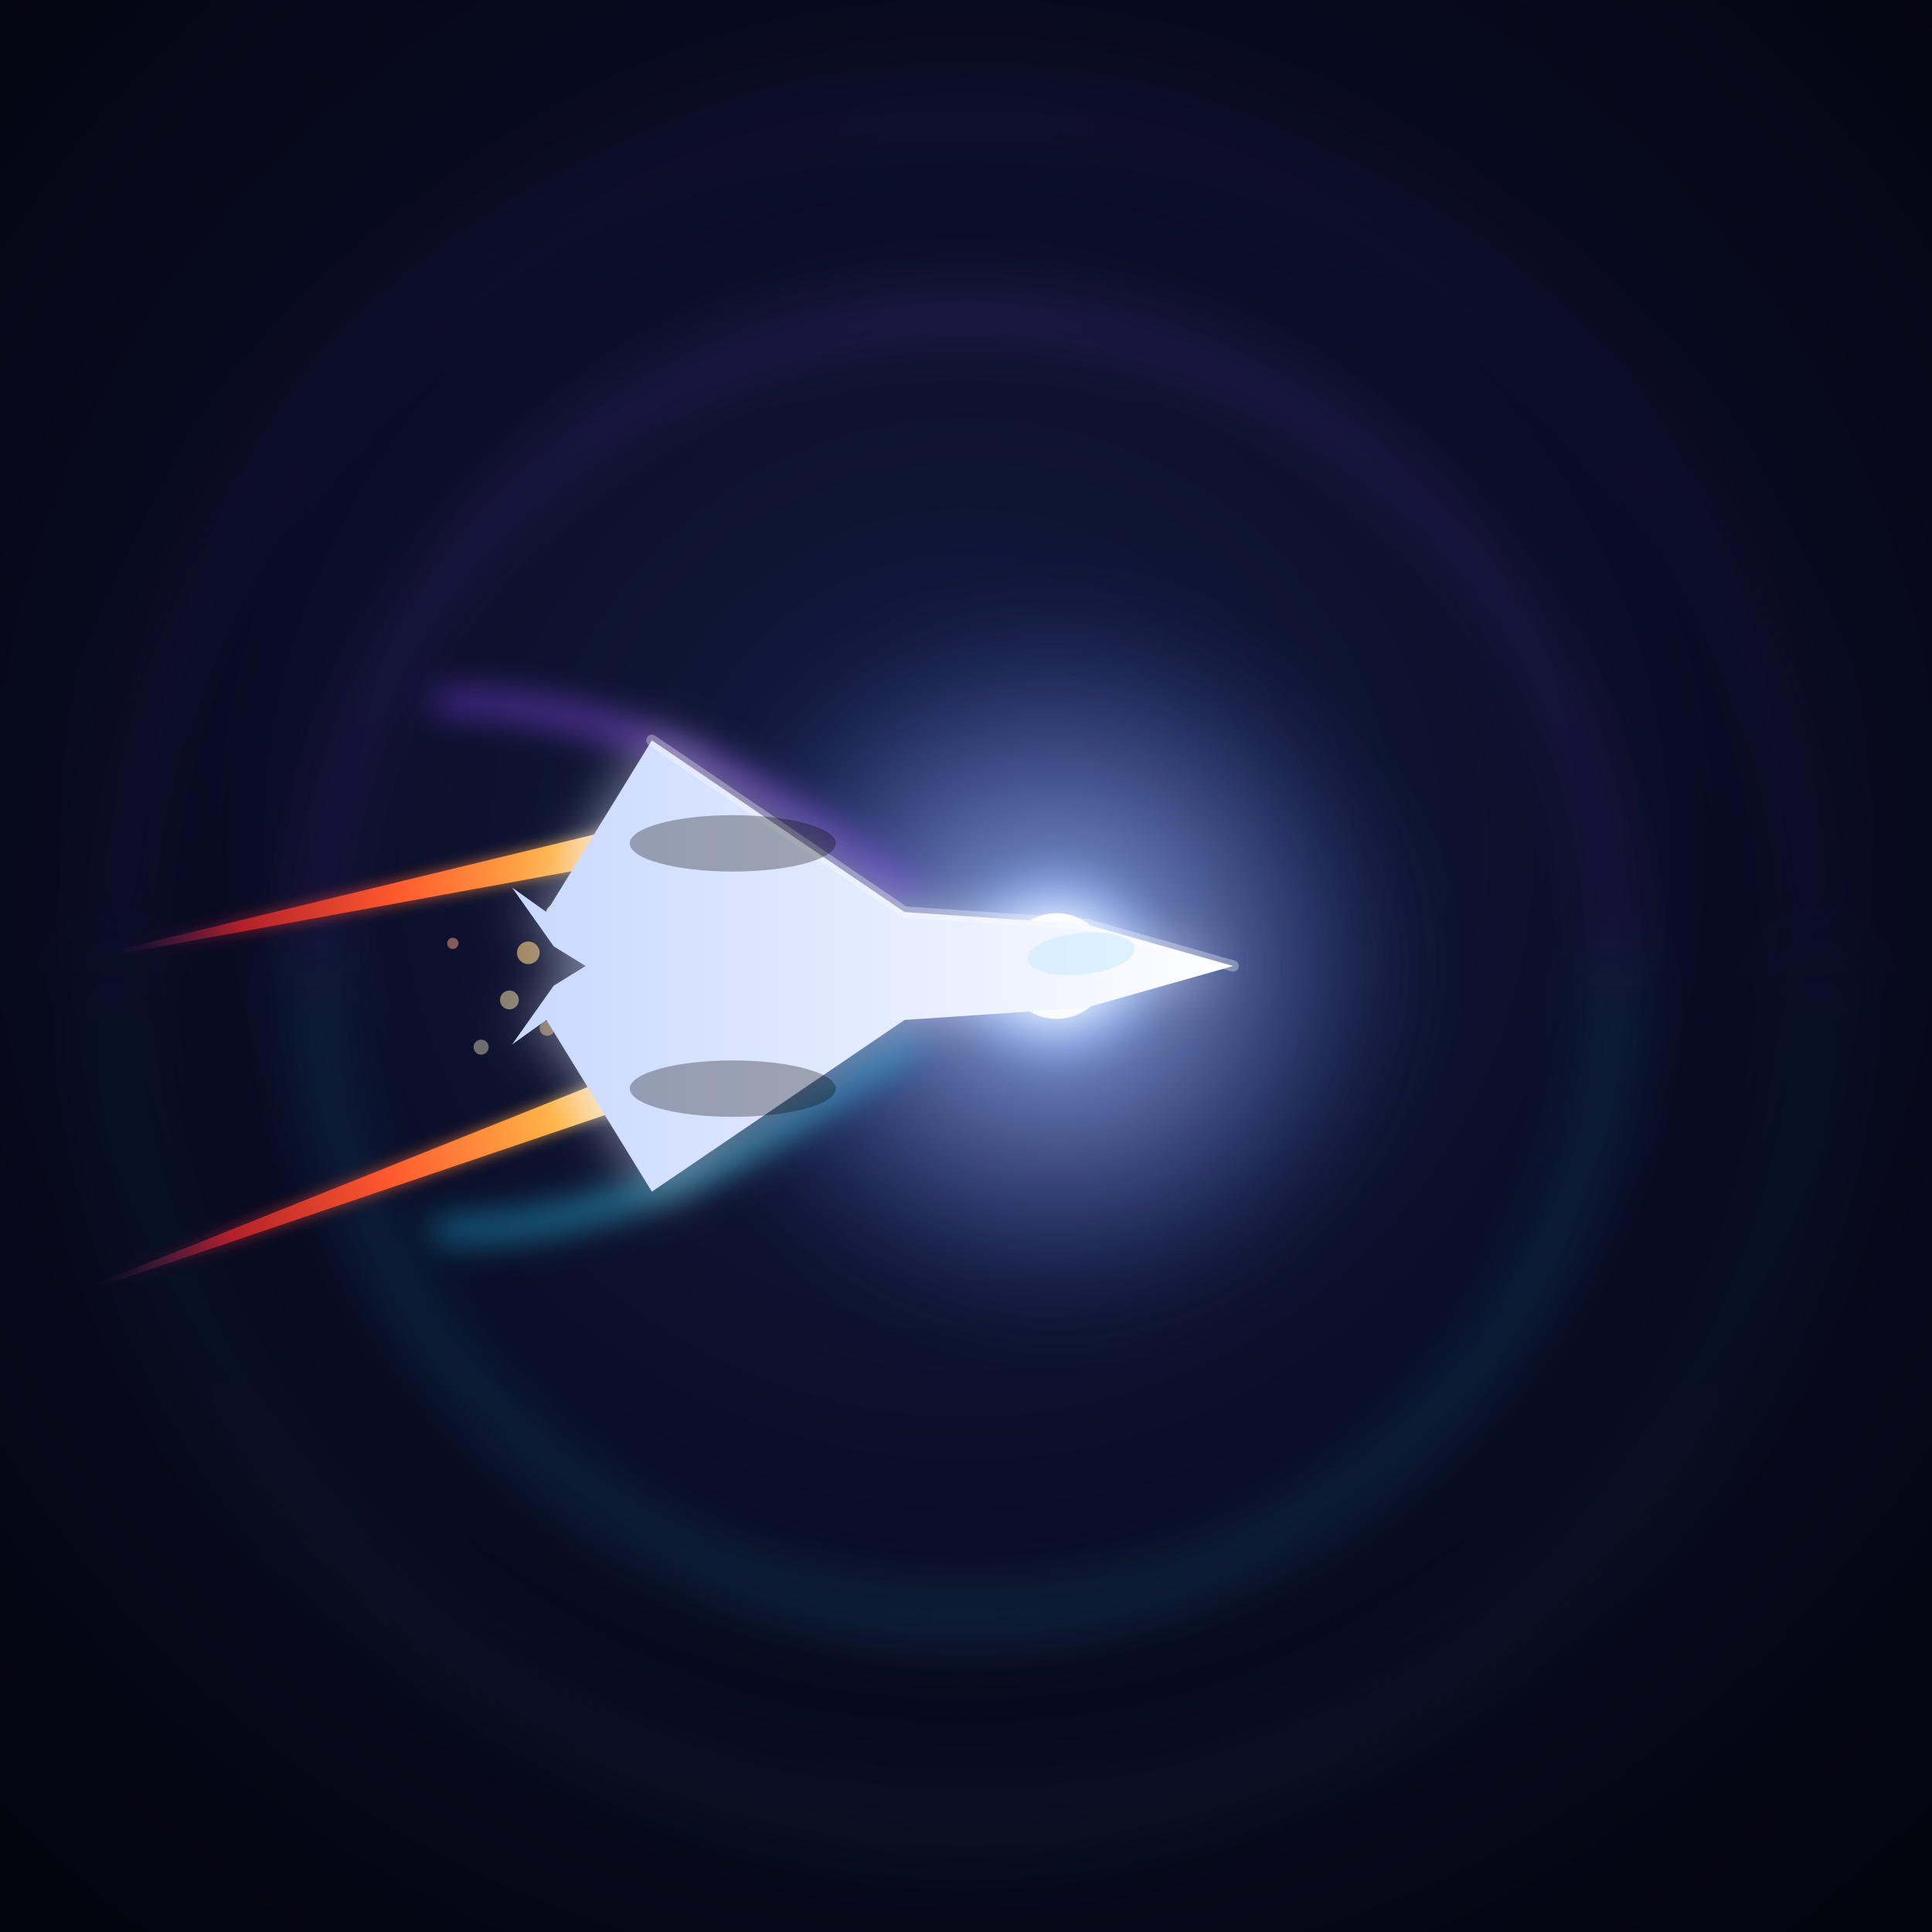
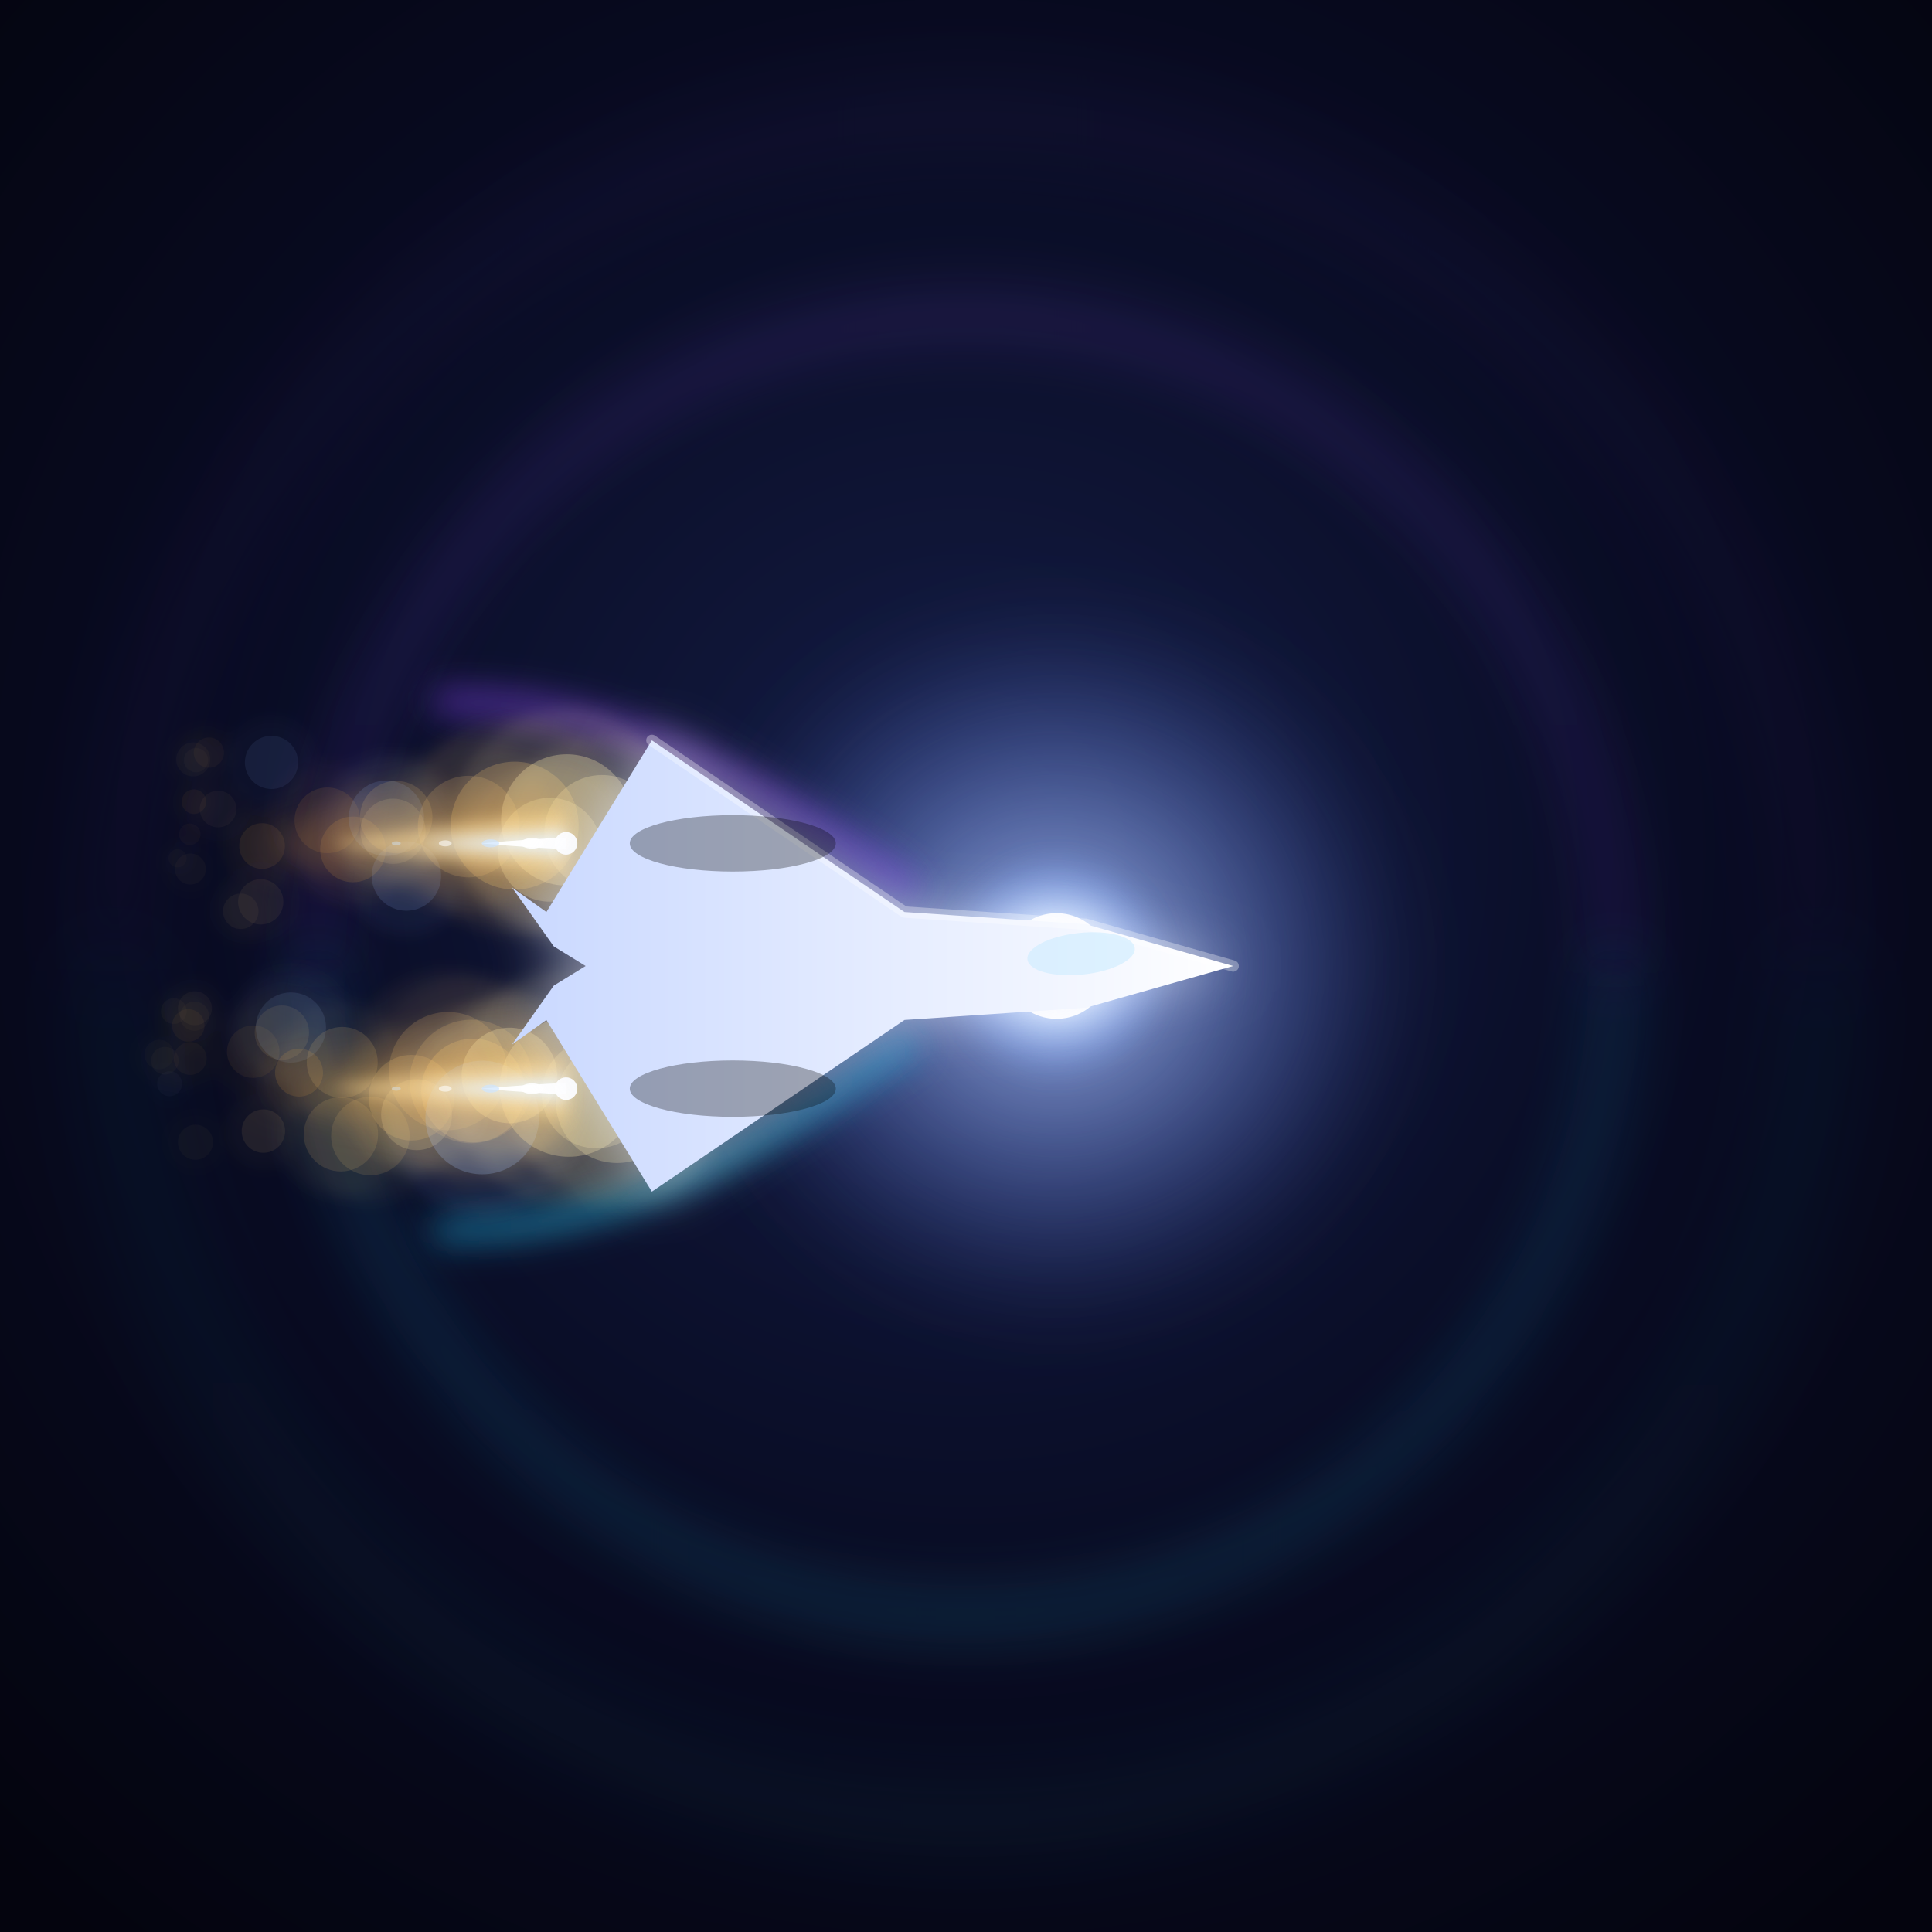
<svg xmlns="http://www.w3.org/2000/svg" width="1024" height="1024" viewBox="0 0 1024 1024">
  <defs>
    <radialGradient id="bgGrd" cx="50%" cy="44%" r="72%">
      <stop offset="0%" stop-color="#141c44" />
      <stop offset="55%" stop-color="#080b22" />
      <stop offset="100%" stop-color="#04040e" />
    </radialGradient>
    <linearGradient id="purpleGrd" x1="0" y1="0" x2="1" y2="0">
      <stop offset="0%" stop-color="#7a3ce0" />
      <stop offset="50%" stop-color="#a75bff" />
      <stop offset="100%" stop-color="#7a3ce0" />
    </linearGradient>
    <linearGradient id="cyanGrd" x1="0" y1="0" x2="1" y2="0">
      <stop offset="0%" stop-color="#1aa8d6" />
      <stop offset="50%" stop-color="#3fe0ff" />
      <stop offset="100%" stop-color="#1aa8d6" />
    </linearGradient>
    <radialGradient id="coreGrd" cx="50%" cy="50%" r="50%">
      <stop offset="0%" stop-color="#ffffff" />
      <stop offset="35%" stop-color="#d7e8ff" />
      <stop offset="100%" stop-color="#6f9cff" stop-opacity="0" />
    </radialGradient>
    <radialGradient id="coreHalo" cx="50%" cy="50%" r="50%">
      <stop offset="0%" stop-color="#bcd4ff" stop-opacity="0.9" />
      <stop offset="100%" stop-color="#5b7fff" stop-opacity="0" />
    </radialGradient>
    <linearGradient id="shipGrd" x1="0" y1="0" x2="1" y2="0">
      <stop offset="0%" stop-color="#c9d8ff" />
      <stop offset="100%" stop-color="#ffffff" />
    </linearGradient>
-     <linearGradient id="flameGrdA" gradientUnits="userSpaceOnUse" x1="333.8" y1="447" x2="59.9" y2="505.2">
-       <stop offset="0%" stop-color="#fff6d9" />
-       <stop offset="15%" stop-color="#ffb347" />
-       <stop offset="45%" stop-color="#ff5a2e" />
-       <stop offset="75%" stop-color="#b3202a" />
-       <stop offset="100%" stop-color="#4a1a55" stop-opacity="0" />
-     </linearGradient>
-     <linearGradient id="flameGrdB" gradientUnits="userSpaceOnUse" x1="333.8" y1="577" x2="52" y2="680">
-       <stop offset="0%" stop-color="#fff6d9" />
-       <stop offset="15%" stop-color="#ffb347" />
-       <stop offset="45%" stop-color="#ff5a2e" />
-       <stop offset="75%" stop-color="#b3202a" />
-       <stop offset="100%" stop-color="#4a1a55" stop-opacity="0" />
-     </linearGradient>
    <filter id="blur0" x="-50%" y="-50%" width="200%" height="200%">
      <feGaussianBlur stdDeviation="22" />
    </filter>
    <filter id="blur1" x="-50%" y="-50%" width="200%" height="200%">
      <feGaussianBlur stdDeviation="16" />
    </filter>
    <filter id="coreBlur" x="-100%" y="-100%" width="300%" height="300%">
      <feGaussianBlur stdDeviation="26" />
    </filter>
    <filter id="coreBlurTight" x="-100%" y="-100%" width="300%" height="300%">
      <feGaussianBlur stdDeviation="6" />
    </filter>
    <filter id="trailBlur" x="-100%" y="-100%" width="300%" height="300%">
      <feGaussianBlur stdDeviation="9" />
    </filter>
    <filter id="shipGlow" x="-200%" y="-200%" width="500%" height="500%">
      <feGaussianBlur stdDeviation="14" />
    </filter>
    <filter id="flameBlur" x="-100%" y="-100%" width="300%" height="300%">
      <feGaussianBlur stdDeviation="4" />
    </filter>
+     <filter id="abGlow" x="-150%" y="-150%" width="400%" height="400%">
+       <feGaussianBlur stdDeviation="11" />
+     </filter>
  </defs>
  <rect width="1024" height="1024" fill="url(#bgGrd)" />
  <circle cx="560" cy="512" r="190" fill="url(#coreHalo)" filter="url(#coreBlur)" />
  <path d="M 60 512 A 452 452 0 0 1 964 512" fill="none" stroke="url(#purpleGrd)" stroke-width="6" stroke-linecap="round" opacity="0.28" filter="url(#blur0)" />
  <path d="M 964 512 A 452 452 0 0 1 60 512" fill="none" stroke="url(#cyanGrd)" stroke-width="6" stroke-linecap="round" opacity="0.28" filter="url(#blur0)" />
  <path d="M 168 512 A 344 344 0 0 1 856 512" fill="none" stroke="url(#purpleGrd)" stroke-width="8" stroke-linecap="round" opacity="0.4" filter="url(#blur1)" />
  <path d="M 856 512 A 344 344 0 0 1 168 512" fill="none" stroke="url(#cyanGrd)" stroke-width="8" stroke-linecap="round" opacity="0.4" filter="url(#blur1)" />
  <path d="M 236 372 C 340 372 420 430 480 470" fill="none" stroke="url(#purpleGrd)" stroke-width="14" stroke-linecap="round" opacity="0.55" filter="url(#trailBlur)" />
  <path d="M 236 652 C 340 652 420 594 480 554" fill="none" stroke="url(#cyanGrd)" stroke-width="14" stroke-linecap="round" opacity="0.55" filter="url(#trailBlur)" />
  <circle cx="560" cy="512" r="60" fill="url(#coreGrd)" filter="url(#coreBlurTight)" />
  <circle cx="560" cy="512" r="28" fill="#ffffff" />
-   <path d="M 331.9 438.2 L 59.7 504.2 L 60.1 506.2 L 335.7 455.8 Z" fill="url(#flameGrdA)" filter="url(#flameBlur)" opacity="0.7" />
-   <path d="M 330.7 568.5 L 52 680 L 52.4 682 L 336.9 585.5 Z" fill="url(#flameGrdB)" filter="url(#flameBlur)" opacity="0.7" />
-   <path d="M 331.9 438.2 L 59.7 504.2 L 60.1 506.2 L 335.7 455.8 Z" fill="url(#flameGrdA)" />
-   <path d="M 330.7 568.5 L 52 680 L 52.4 682 L 336.9 585.5 Z" fill="url(#flameGrdB)" />
-   <circle cx="333.8" cy="447" r="14" fill="#fff6d9" filter="url(#flameBlur)" opacity="0.85" />
-   <circle cx="333.8" cy="577" r="14" fill="#fff6d9" filter="url(#flameBlur)" opacity="0.85" />
-   <circle cx="310" cy="470" r="7" fill="#fff2c9" opacity="0.85" />
-   <circle cx="295" cy="485" r="6" fill="#ffe9a8" opacity="0.75" />
-   <circle cx="325" cy="500" r="5" fill="#fff2c9" opacity="0.7" />
-   <circle cx="280" cy="505" r="6" fill="#ffcf7a" opacity="0.6" />
-   <circle cx="305" cy="520" r="4" fill="#fff2c9" opacity="0.55" />
-   <circle cx="270" cy="530" r="5" fill="#ffe9a8" opacity="0.5" />
-   <circle cx="240" cy="500" r="3" fill="#ff9f80" opacity="0.5" />
-   <circle cx="290" cy="545" r="4" fill="#ffcf7a" opacity="0.45" />
-   <circle cx="255" cy="555" r="4" fill="#fff2c9" opacity="0.4" />
-   <circle cx="315" cy="540" r="3" fill="#ffe9a8" opacity="0.4" />
+   <g filter="url(#flameBlur)">
+     <circle cx="94.1" cy="454.9" r="8.2" fill="#ffcf7a" opacity="0.01" />
+     <circle cx="100.6" cy="442.2" r="9.7" fill="#ffb347" opacity="0.01" />
+     <circle cx="100.9" cy="460.6" r="13.9" fill="#ffcf7a" opacity="0.01" />
+     <circle cx="102.4" cy="402.5" r="15.3" fill="#ffcf7a" opacity="0.01" />
+     <circle cx="103.9" cy="402.9" r="10.9" fill="#ffcf7a" opacity="0.01" />
+     <circle cx="110.7" cy="398.9" r="13.6" fill="#ffb347" opacity="0.02" />
+     <circle cx="102.8" cy="424.9" r="11.0" fill="#ffb347" opacity="0.02" />
+     <circle cx="115.6" cy="428.8" r="16.5" fill="#ffcf7a" opacity="0.02" />
+     <circle cx="127.6" cy="483.0" r="16.0" fill="#ffcf7a" opacity="0.02" />
+     <circle cx="138.2" cy="478.0" r="20.4" fill="#ffcf7a" opacity="0.02" />
+     <circle cx="138.9" cy="448.4" r="20.6" fill="#ffb347" opacity="0.03" />
+     <circle cx="143.9" cy="404.1" r="24.0" fill="#8fb8ff" opacity="0.03" />
+     <circle cx="173.5" cy="434.8" r="29.6" fill="#ffb347" opacity="0.04" />
+     <circle cx="187.1" cy="450.2" r="29.6" fill="#ffb347" opacity="0.05" />
+     <circle cx="204.8" cy="433.7" r="34.0" fill="#8fb8ff" opacity="0.05" />
+     <circle cx="208.3" cy="440.6" r="29.4" fill="#ffe9a8" opacity="0.05" />
+     <circle cx="210.0" cy="433.1" r="32.6" fill="#ffcf7a" opacity="0.05" />
+     <circle cx="215.4" cy="464.3" r="31.3" fill="#8fb8ff" opacity="0.06" />
+     <circle cx="248.4" cy="438.1" r="45.7" fill="#ffcf7a" opacity="0.06" />
+     <circle cx="272.8" cy="437.6" r="57.6" fill="#ffcf7a" opacity="0.08" />
+     <circle cx="291.4" cy="450.4" r="46.8" fill="#ffedb0" opacity="0.10" />
+     <circle cx="300.4" cy="434.6" r="59.2" fill="#ffedb0" opacity="0.12" />
+     <circle cx="319.1" cy="441.4" r="52.0" fill="#ffedb0" opacity="0.10" />
+     <circle cx="84.4" cy="558.9" r="13.3" fill="#ffcf7a" opacity="0.01" />
+     <circle cx="89.9" cy="574.4" r="11.2" fill="#a8c8ff" opacity="0.01" />
+     <circle cx="87.4" cy="562.2" r="12.4" fill="#ffcf7a" opacity="0.01" />
+     <circle cx="92.1" cy="535.9" r="11.6" fill="#ffcf7a" opacity="0.01" />
+     <circle cx="103.1" cy="538.6" r="13.1" fill="#ffcf7a" opacity="0.01" />
+     <circle cx="99.8" cy="543.5" r="14.6" fill="#ffb347" opacity="0.02" />
+     <circle cx="100.8" cy="561.0" r="14.8" fill="#ffb347" opacity="0.02" />
+     <circle cx="103.3" cy="534.4" r="15.3" fill="#ffcf7a" opacity="0.02" />
+     <circle cx="103.6" cy="605.4" r="15.8" fill="#ffcf7a" opacity="0.01" />
+     <circle cx="139.6" cy="599.5" r="19.6" fill="#ffcf7a" opacity="0.03" />
+     <circle cx="134.2" cy="557.4" r="23.6" fill="#ffb347" opacity="0.02" />
+     <circle cx="149.4" cy="547.3" r="24.5" fill="#ffcf7a" opacity="0.04" />
+     <circle cx="154.2" cy="544.6" r="31.6" fill="#a8c8ff" opacity="0.04" />
+     <circle cx="158.5" cy="568.5" r="21.6" fill="#ffb347" opacity="0.05" />
+     <circle cx="180.7" cy="601.2" r="33.5" fill="#ffcf7a" opacity="0.05" />
+     <circle cx="181.4" cy="563.1" r="32.0" fill="#ffcf7a" opacity="0.05" />
+     <circle cx="196.3" cy="602.1" r="35.4" fill="#ffcf7a" opacity="0.05" />
+     <circle cx="220.8" cy="590.8" r="32.0" fill="#ffe9a8" opacity="0.07" />
+     <circle cx="218.1" cy="581.8" r="38.6" fill="#ffcf7a" opacity="0.07" />
+     <circle cx="237.5" cy="567.7" r="53.2" fill="#ffcf7a" opacity="0.06" />
+     <circle cx="250.8" cy="578.0" r="46.8" fill="#ffcf7a" opacity="0.08" />
+     <circle cx="249.8" cy="573.2" r="55.6" fill="#ffcf7a" opacity="0.06" />
+     <circle cx="255.6" cy="592.3" r="51.2" fill="#a8c8ff" opacity="0.09" />
+     <circle cx="270.0" cy="570.0" r="43.0" fill="#ffedb0" opacity="0.11" />
+     <circle cx="301.5" cy="576.4" r="62.4" fill="#ffedb0" opacity="0.11" />
+     <circle cx="316.1" cy="579.6" r="49.3" fill="#ffedb0" opacity="0.09" />
+     <circle cx="327.0" cy="584.0" r="55.1" fill="#ffedb0" opacity="0.10" />
+   </g>
+   <circle cx="94.1" cy="454.9" r="4.8" fill="#ffcf7a" opacity="0.02" />
+   <circle cx="100.6" cy="442.2" r="5.7" fill="#ffb347" opacity="0.03" />
+   <circle cx="100.9" cy="460.6" r="8.2" fill="#ffcf7a" opacity="0.03" />
+   <circle cx="102.4" cy="402.5" r="9.0" fill="#ffcf7a" opacity="0.03" />
+   <circle cx="103.9" cy="402.9" r="6.4" fill="#ffcf7a" opacity="0.03" />
+   <circle cx="110.7" cy="398.9" r="8.0" fill="#ffb347" opacity="0.04" />
+   <circle cx="102.8" cy="424.9" r="6.5" fill="#ffb347" opacity="0.05" />
+   <circle cx="115.6" cy="428.8" r="9.7" fill="#ffcf7a" opacity="0.04" />
+   <circle cx="127.6" cy="483.0" r="9.4" fill="#ffcf7a" opacity="0.05" />
+   <circle cx="138.2" cy="478.0" r="12.0" fill="#ffcf7a" opacity="0.06" />
+   <circle cx="138.9" cy="448.4" r="12.1" fill="#ffb347" opacity="0.08" />
+   <circle cx="143.9" cy="404.1" r="14.1" fill="#8fb8ff" opacity="0.08" />
+   <circle cx="173.5" cy="434.8" r="17.4" fill="#ffb347" opacity="0.09" />
+   <circle cx="187.1" cy="450.2" r="17.4" fill="#ffb347" opacity="0.12" />
+   <circle cx="204.8" cy="433.7" r="20.0" fill="#8fb8ff" opacity="0.13" />
+   <circle cx="208.3" cy="440.6" r="17.3" fill="#ffe9a8" opacity="0.12" />
+   <circle cx="210.0" cy="433.1" r="19.2" fill="#ffcf7a" opacity="0.13" />
+   <circle cx="215.4" cy="464.3" r="18.4" fill="#8fb8ff" opacity="0.14" />
+   <circle cx="248.4" cy="438.1" r="26.9" fill="#ffcf7a" opacity="0.16" />
+   <circle cx="272.8" cy="437.6" r="33.9" fill="#ffcf7a" opacity="0.21" />
+   <circle cx="291.4" cy="450.4" r="27.5" fill="#ffedb0" opacity="0.24" />
+   <circle cx="300.4" cy="434.6" r="34.8" fill="#ffedb0" opacity="0.29" />
+   <circle cx="319.1" cy="441.4" r="30.6" fill="#ffedb0" opacity="0.25" />
+   <circle cx="84.4" cy="558.9" r="7.8" fill="#ffcf7a" opacity="0.02" />
+   <circle cx="89.9" cy="574.4" r="6.6" fill="#a8c8ff" opacity="0.03" />
+   <circle cx="87.4" cy="562.2" r="7.3" fill="#ffcf7a" opacity="0.03" />
+   <circle cx="92.1" cy="535.9" r="6.8" fill="#ffcf7a" opacity="0.03" />
+   <circle cx="103.1" cy="538.6" r="7.7" fill="#ffcf7a" opacity="0.03" />
+   <circle cx="99.8" cy="543.5" r="8.6" fill="#ffb347" opacity="0.05" />
+   <circle cx="100.8" cy="561.0" r="8.7" fill="#ffb347" opacity="0.04" />
+   <circle cx="103.3" cy="534.4" r="9.0" fill="#ffcf7a" opacity="0.04" />
+   <circle cx="103.6" cy="605.4" r="9.3" fill="#ffcf7a" opacity="0.03" />
+   <circle cx="139.6" cy="599.5" r="11.5" fill="#ffcf7a" opacity="0.08" />
+   <circle cx="134.2" cy="557.4" r="13.9" fill="#ffb347" opacity="0.06" />
+   <circle cx="149.4" cy="547.3" r="14.4" fill="#ffcf7a" opacity="0.09" />
+   <circle cx="154.2" cy="544.6" r="18.6" fill="#a8c8ff" opacity="0.10" />
+   <circle cx="158.5" cy="568.5" r="12.7" fill="#ffb347" opacity="0.12" />
+   <circle cx="180.7" cy="601.2" r="19.7" fill="#ffcf7a" opacity="0.12" />
+   <circle cx="181.4" cy="563.1" r="18.8" fill="#ffcf7a" opacity="0.13" />
+   <circle cx="196.3" cy="602.1" r="20.8" fill="#ffcf7a" opacity="0.12" />
+   <circle cx="220.8" cy="590.8" r="18.8" fill="#ffe9a8" opacity="0.18" />
+   <circle cx="218.1" cy="581.8" r="22.7" fill="#ffcf7a" opacity="0.17" />
+   <circle cx="237.5" cy="567.7" r="31.3" fill="#ffcf7a" opacity="0.16" />
+   <circle cx="250.8" cy="578.0" r="27.5" fill="#ffcf7a" opacity="0.21" />
+   <circle cx="249.8" cy="573.2" r="32.7" fill="#ffcf7a" opacity="0.16" />
+   <circle cx="255.6" cy="592.3" r="30.1" fill="#a8c8ff" opacity="0.22" />
+   <circle cx="270.0" cy="570.0" r="25.3" fill="#ffedb0" opacity="0.28" />
+   <circle cx="301.5" cy="576.4" r="36.7" fill="#ffedb0" opacity="0.27" />
+   <circle cx="316.1" cy="579.6" r="29.0" fill="#ffedb0" opacity="0.23" />
+   <circle cx="327.0" cy="584.0" r="32.4" fill="#ffedb0" opacity="0.24" />
+   <path d="M 300.0 419.0 Q 240.5 423.2 130.0 447.0 Q 240.5 470.8 300.0 475.0 Z" fill="#ffb347" opacity="0.30" filter="url(#abGlow)" />
+   <path d="M 300.0 431.0 Q 256.2 433.4 175.0 447.0 Q 256.2 460.6 300.0 463.0 Z" fill="#ffdf9e" opacity="0.55" filter="url(#flameBlur)" />
+   <path d="M 300.0 440.0 Q 272.0 441.1 220.0 447.0 Q 272.0 452.9 300.0 454.0 Z" fill="#eaf6ff" opacity="0.85" filter="url(#flameBlur)" />
+   <path d="M 300.0 444.0 Q 284.2 444.4 255.0 447.0 Q 284.2 449.6 300.0 450.0 Z" fill="#ffffff" opacity="0.95" />
+   <ellipse cx="282.0" cy="447.0" rx="6" ry="2.8" fill="#ffffff" opacity="0.90" />
+   <ellipse cx="260.0" cy="447.0" rx="4.6" ry="2.1" fill="#cfe6ff" opacity="0.70" />
+   <ellipse cx="236.0" cy="447.0" rx="3.4" ry="1.6" fill="#ffffff" opacity="0.55" />
+   <ellipse cx="210.0" cy="447.0" rx="2.4" ry="1.1" fill="#cfe6ff" opacity="0.40" />
+   <circle cx="300.0" cy="447.0" r="6" fill="#ffffff" opacity="0.95" />
+   <path d="M 300.0 549.0 Q 240.5 553.2 130.0 577.0 Q 240.5 600.8 300.0 605.0 Z" fill="#ffb347" opacity="0.30" filter="url(#abGlow)" />
+   <path d="M 300.0 561.0 Q 256.2 563.4 175.0 577.0 Q 256.2 590.6 300.0 593.0 Z" fill="#ffdf9e" opacity="0.55" filter="url(#flameBlur)" />
+   <path d="M 300.0 570.0 Q 272.0 571.0 220.0 577.0 Q 272.0 583.0 300.0 584.0 Z" fill="#eaf6ff" opacity="0.85" filter="url(#flameBlur)" />
+   <path d="M 300.0 574.0 Q 284.2 574.5 255.0 577.0 Q 284.2 579.5 300.0 580.0 Z" fill="#ffffff" opacity="0.95" />
+   <ellipse cx="282.0" cy="577.0" rx="6" ry="2.8" fill="#ffffff" opacity="0.90" />
+   <ellipse cx="260.0" cy="577.0" rx="4.6" ry="2.1" fill="#cfe6ff" opacity="0.70" />
+   <ellipse cx="236.0" cy="577.0" rx="3.4" ry="1.6" fill="#ffffff" opacity="0.55" />
+   <ellipse cx="210.0" cy="577.0" rx="2.4" ry="1.1" fill="#cfe6ff" opacity="0.40" />
+   <circle cx="300.0" cy="577.0" r="6" fill="#ffffff" opacity="0.95" />
  <g transform="translate(430,512)">
    <path d="M 223.6 0 L 145.6 -22.1 L 49.4 -28.6 L -84.5 -119.6 L -140.4 -28.6 L -158.6 -41.6 L -136.5 -10.4 L -119.6 0 L -136.5 10.4 L -158.6 41.6 L -140.4 28.6 L -84.5 119.6 L 49.4 28.6 L 145.6 22.1 Z" fill="#e8eeff" filter="url(#shipGlow)" opacity="0.55" />
    <path d="M 223.6 0 L 145.6 -22.1 L 49.4 -28.6 L -84.5 -119.6 L -140.4 -28.6 L -158.6 -41.6 L -136.5 -10.4 L -119.6 0 L -136.5 10.4 L -158.6 41.6 L -140.4 28.6 L -84.5 119.6 L 49.4 28.6 L 145.6 22.1 Z" fill="url(#shipGrd)" />
    <path d="M 223.6 0 L 145.6 -22.1 L 49.4 -28.6 L -84.5 -119.6" fill="none" stroke="rgba(255,255,255,0.32)" stroke-width="6" stroke-linejoin="round" stroke-linecap="round" />
    <ellipse cx="-41.6" cy="-65" rx="54.6" ry="14.95" fill="rgba(0,0,0,0.3)" />
    <ellipse cx="-41.6" cy="65" rx="54.6" ry="14.95" fill="rgba(0,0,0,0.3)" />
    <ellipse cx="143" cy="-6.5" rx="28.6" ry="11.05" transform="rotate(-6 143 -6.5)" fill="rgba(200,235,255,0.55)" />
  </g>
</svg>
